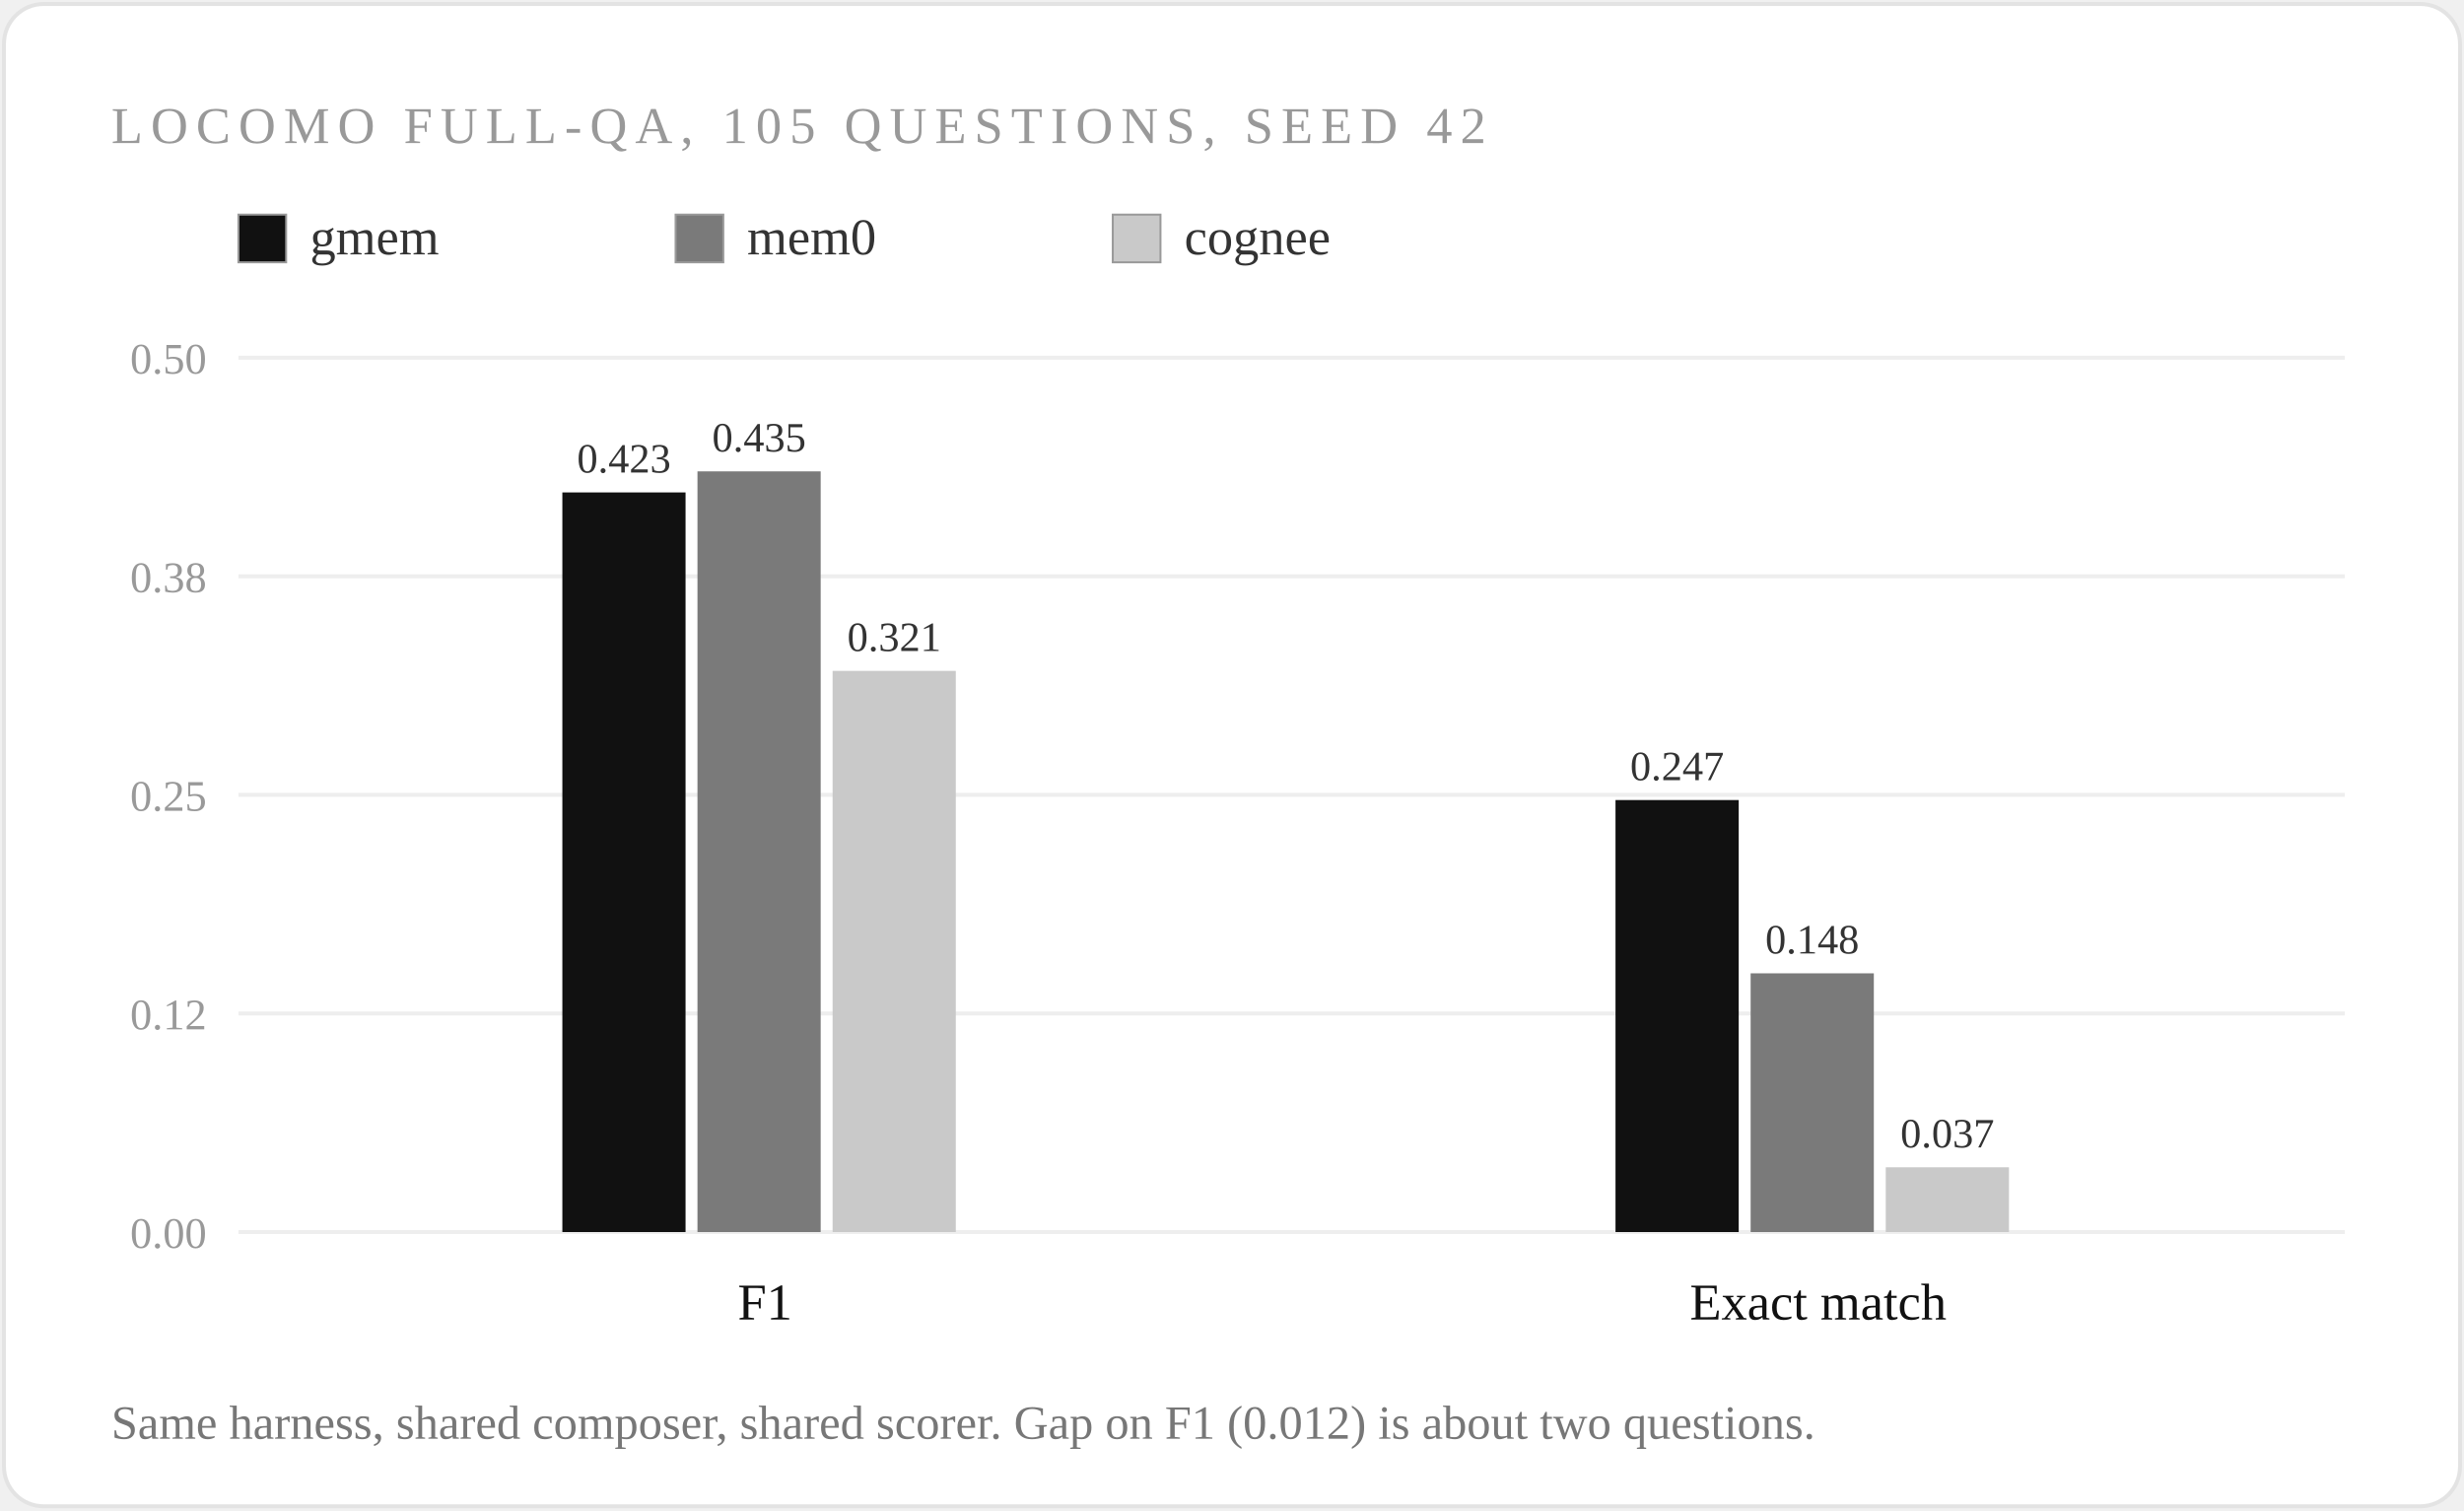
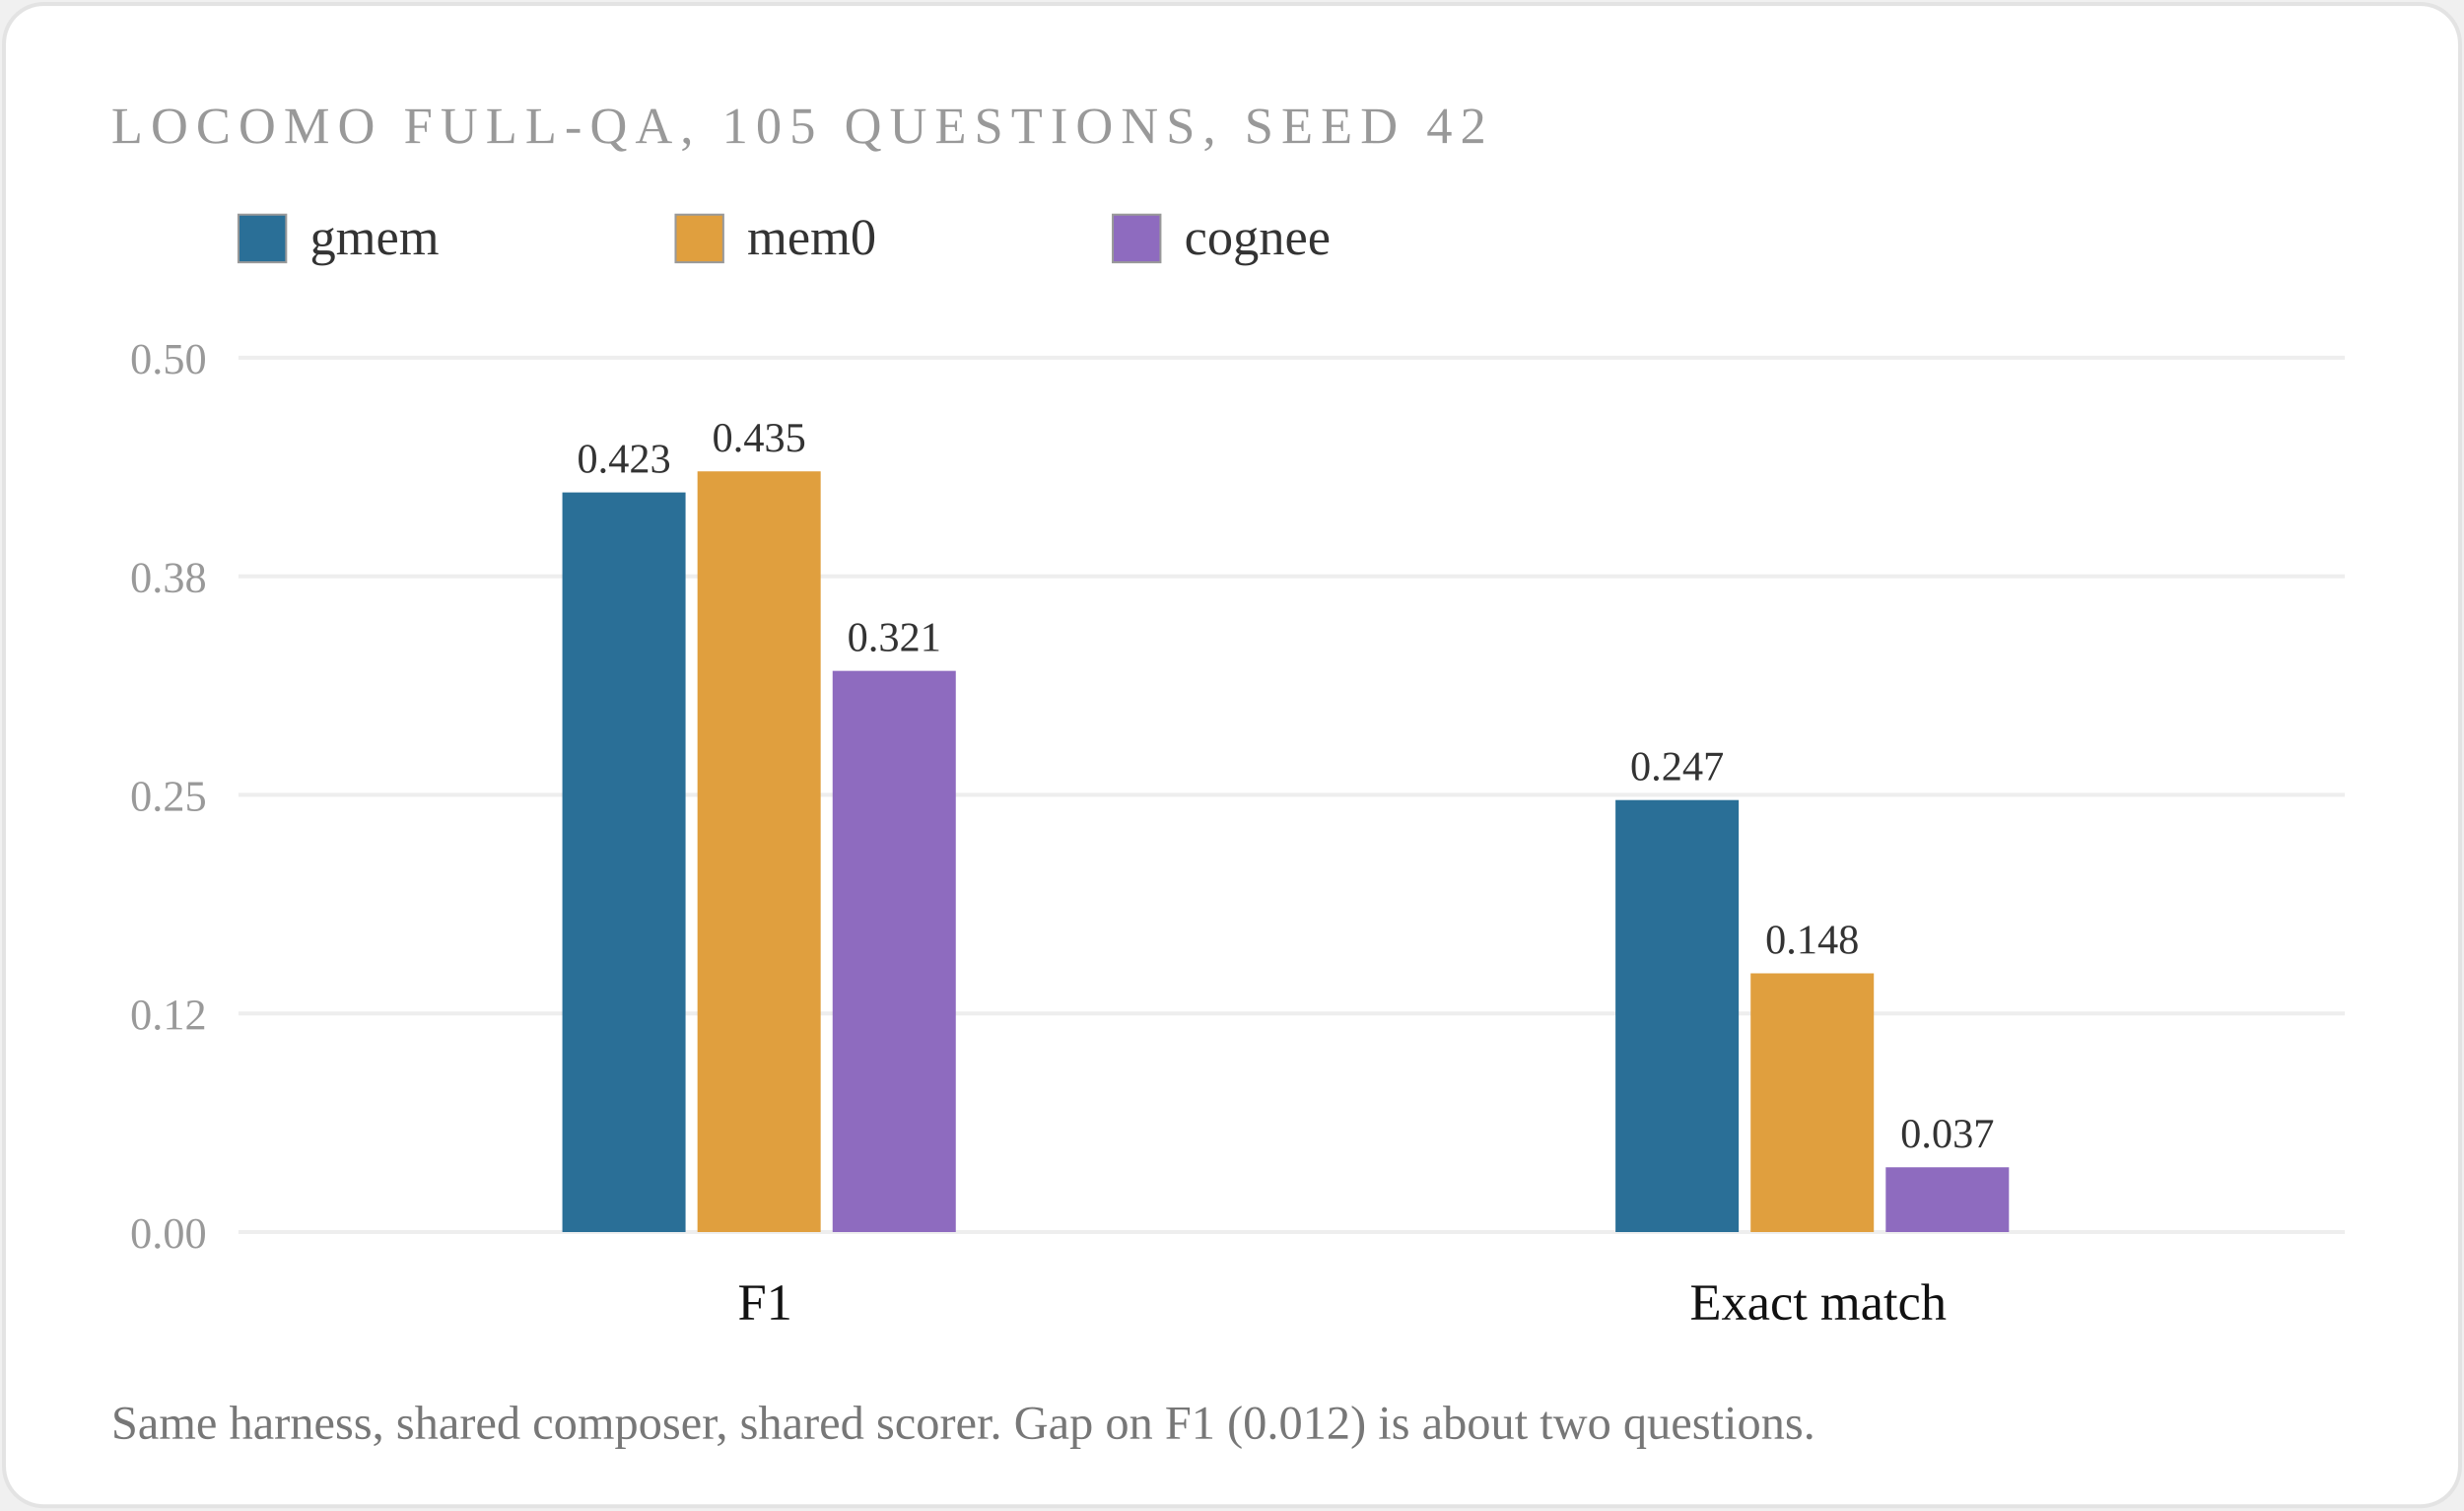
<svg xmlns="http://www.w3.org/2000/svg" width="620" height="380" viewBox="0 0 620 380" fill="none" role="img" aria-label="LoCoMo 105Q F1 and exact match for gmem, mem0, cognee">
  <rect x="1" y="1" width="618" height="378" rx="10" fill="#fff" stroke="#e3e3e3" />
  <text x="28" y="36" font-family="Source Serif 4, Georgia, serif" font-size="13" letter-spacing="2" fill="#999">LOCOMO FULL-QA, 105 QUESTIONS, SEED 42</text>
-   <rect x="60" y="54" width="12" height="12" fill="#111" stroke="#999" stroke-width=".5" />
+   <rect x="60" y="54" width="12" height="12" fill="#2a6f97" stroke="#999" stroke-width=".5" />
  <text x="78" y="64" font-family="Source Serif 4, Georgia, serif" font-size="13" fill="#333">gmem</text>
-   <rect x="170" y="54" width="12" height="12" fill="#7a7a7a" stroke="#999" stroke-width=".5" />
+   <rect x="170" y="54" width="12" height="12" fill="#e09f3e" stroke="#999" stroke-width=".5" />
  <text x="188" y="64" font-family="Source Serif 4, Georgia, serif" font-size="13" fill="#333">mem0</text>
-   <rect x="280" y="54" width="12" height="12" fill="#c9c9c9" stroke="#999" stroke-width=".5" />
+   <rect x="280" y="54" width="12" height="12" fill="#8e6bbf" stroke="#999" stroke-width=".5" />
  <text x="298" y="64" font-family="Source Serif 4, Georgia, serif" font-size="13" fill="#333">cognee</text>
  <line x1="60" y1="310.0" x2="590" y2="310.0" stroke="#eee" />
  <text x="52" y="314.0" text-anchor="end" font-family="Source Serif 4, Georgia, serif" font-size="11" fill="#999">0.00</text>
  <line x1="60" y1="255.0" x2="590" y2="255.0" stroke="#eee" />
  <text x="52" y="259.0" text-anchor="end" font-family="Source Serif 4, Georgia, serif" font-size="11" fill="#999">0.12</text>
  <line x1="60" y1="200.0" x2="590" y2="200.0" stroke="#eee" />
  <text x="52" y="204.0" text-anchor="end" font-family="Source Serif 4, Georgia, serif" font-size="11" fill="#999">0.25</text>
  <line x1="60" y1="145.0" x2="590" y2="145.0" stroke="#eee" />
  <text x="52" y="149.0" text-anchor="end" font-family="Source Serif 4, Georgia, serif" font-size="11" fill="#999">0.38</text>
  <line x1="60" y1="90.0" x2="590" y2="90.0" stroke="#eee" />
  <text x="52" y="94.0" text-anchor="end" font-family="Source Serif 4, Georgia, serif" font-size="11" fill="#999">0.50</text>
-   <rect x="141.5" y="123.9" width="31.0" height="186.1" fill="#111" />
+   <rect x="141.5" y="123.9" width="31.0" height="186.1" fill="#2a6f97" />
  <text x="157.0" y="118.9" text-anchor="middle" font-family="Source Serif 4, Georgia, serif" font-size="10.5" fill="#333">0.423</text>
-   <rect x="175.5" y="118.6" width="31.0" height="191.4" fill="#7a7a7a" />
+   <rect x="175.5" y="118.6" width="31.0" height="191.4" fill="#e09f3e" />
  <text x="191.0" y="113.6" text-anchor="middle" font-family="Source Serif 4, Georgia, serif" font-size="10.5" fill="#333">0.435</text>
-   <rect x="209.5" y="168.8" width="31.0" height="141.2" fill="#c9c9c9" />
+   <rect x="209.5" y="168.8" width="31.0" height="141.2" fill="#8e6bbf" />
  <text x="225.0" y="163.8" text-anchor="middle" font-family="Source Serif 4, Georgia, serif" font-size="10.5" fill="#333">0.321</text>
  <text x="192.5" y="332" text-anchor="middle" font-family="Source Serif 4, Georgia, serif" font-size="13" fill="#111">F1</text>
-   <rect x="406.5" y="201.3" width="31.0" height="108.7" fill="#111" />
+   <rect x="406.5" y="201.3" width="31.0" height="108.7" fill="#2a6f97" />
  <text x="422.0" y="196.3" text-anchor="middle" font-family="Source Serif 4, Georgia, serif" font-size="10.5" fill="#333">0.247</text>
-   <rect x="440.5" y="244.9" width="31.0" height="65.1" fill="#7a7a7a" />
+   <rect x="440.5" y="244.9" width="31.0" height="65.1" fill="#e09f3e" />
  <text x="456.0" y="239.9" text-anchor="middle" font-family="Source Serif 4, Georgia, serif" font-size="10.5" fill="#333">0.148</text>
-   <rect x="474.5" y="293.7" width="31.0" height="16.3" fill="#c9c9c9" />
+   <rect x="474.5" y="293.7" width="31.0" height="16.3" fill="#8e6bbf" />
  <text x="490.0" y="288.7" text-anchor="middle" font-family="Source Serif 4, Georgia, serif" font-size="10.5" fill="#333">0.037</text>
  <text x="457.5" y="332" text-anchor="middle" font-family="Source Serif 4, Georgia, serif" font-size="13" fill="#111">Exact match</text>
  <text x="28" y="362" font-family="Source Serif 4, Georgia, serif" font-size="12" fill="#777">Same harness, shared composer, shared scorer. Gap on F1 (0.012) is about two questions.</text>
</svg>
